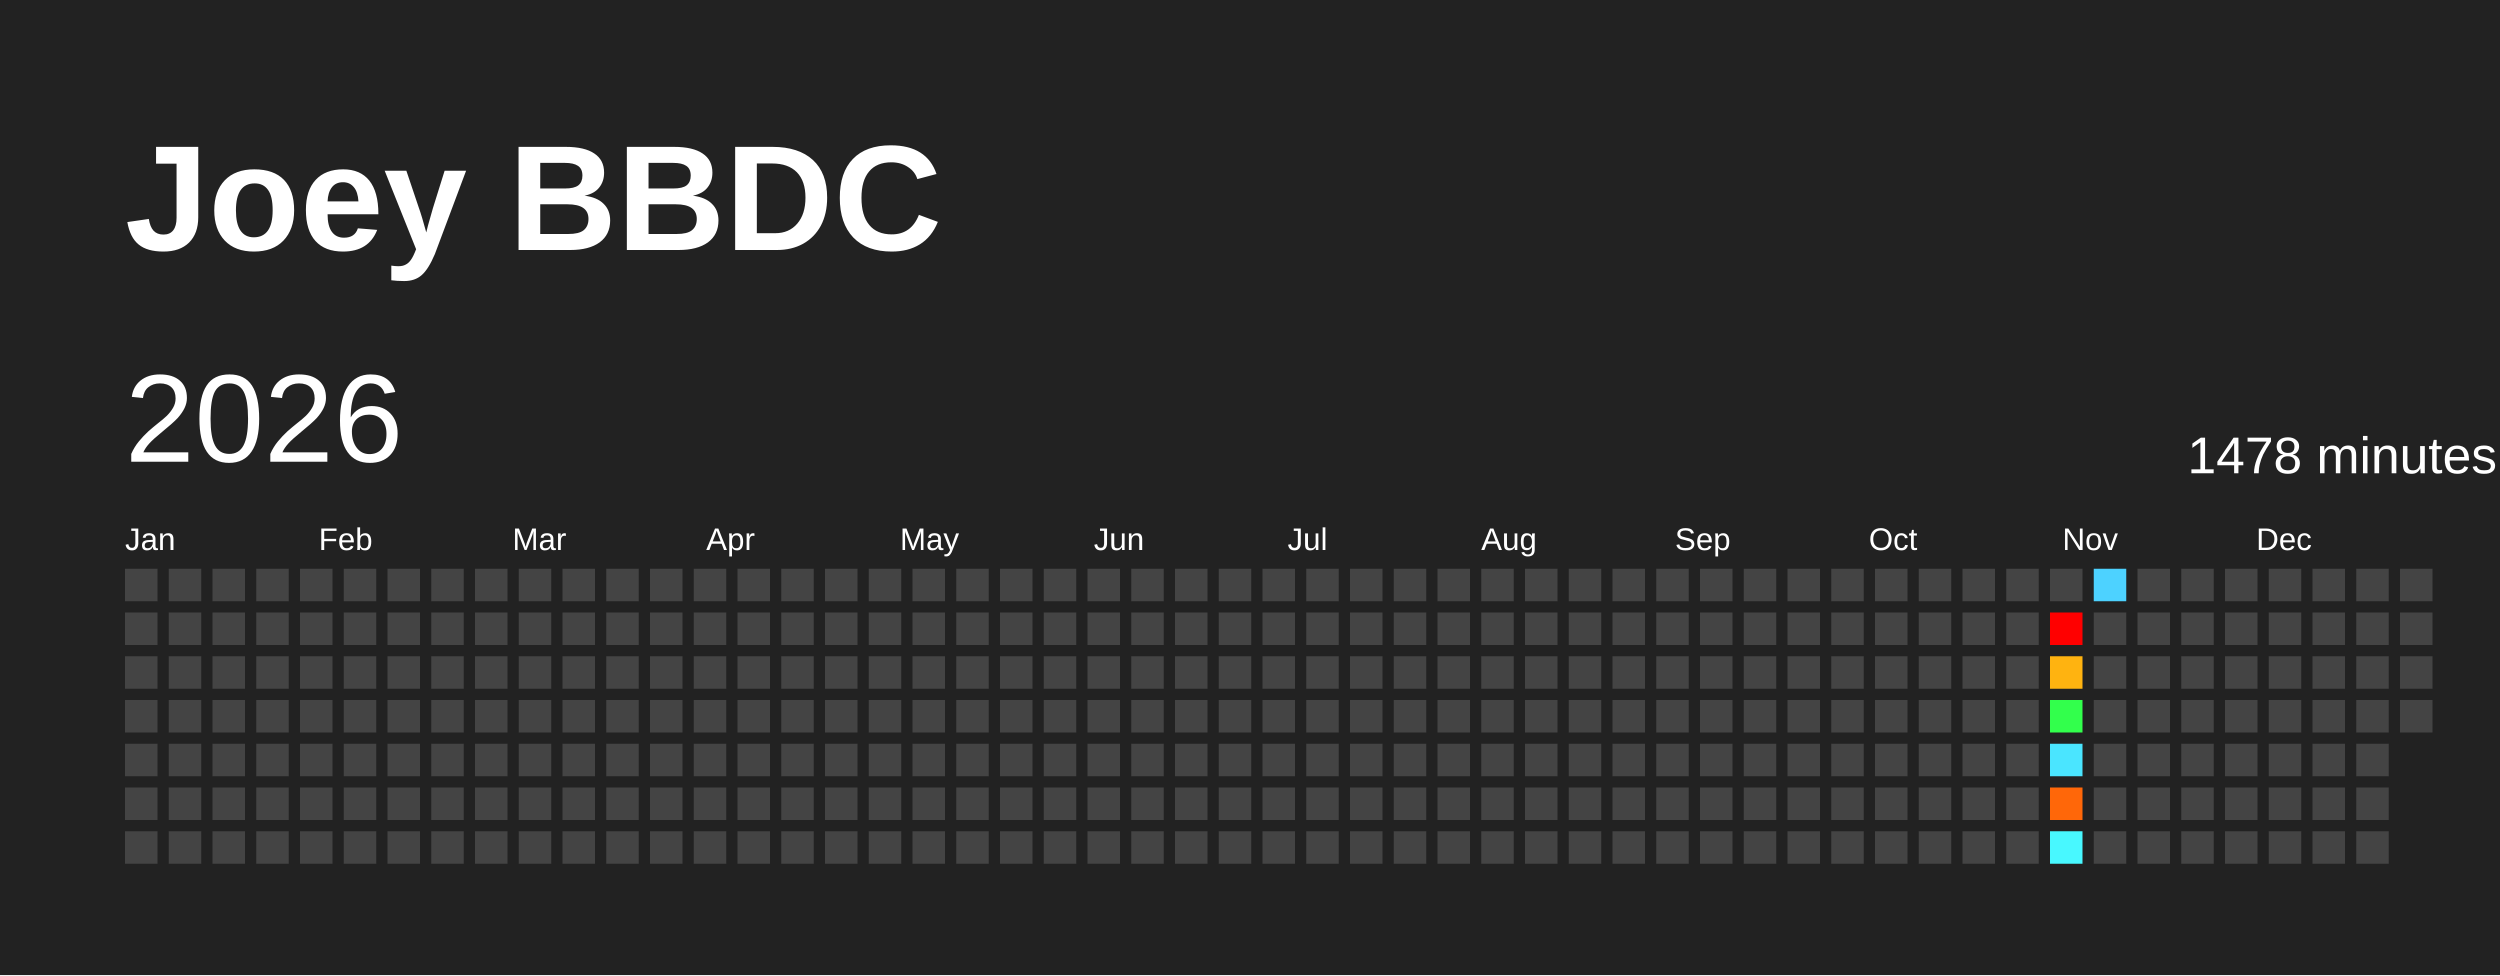
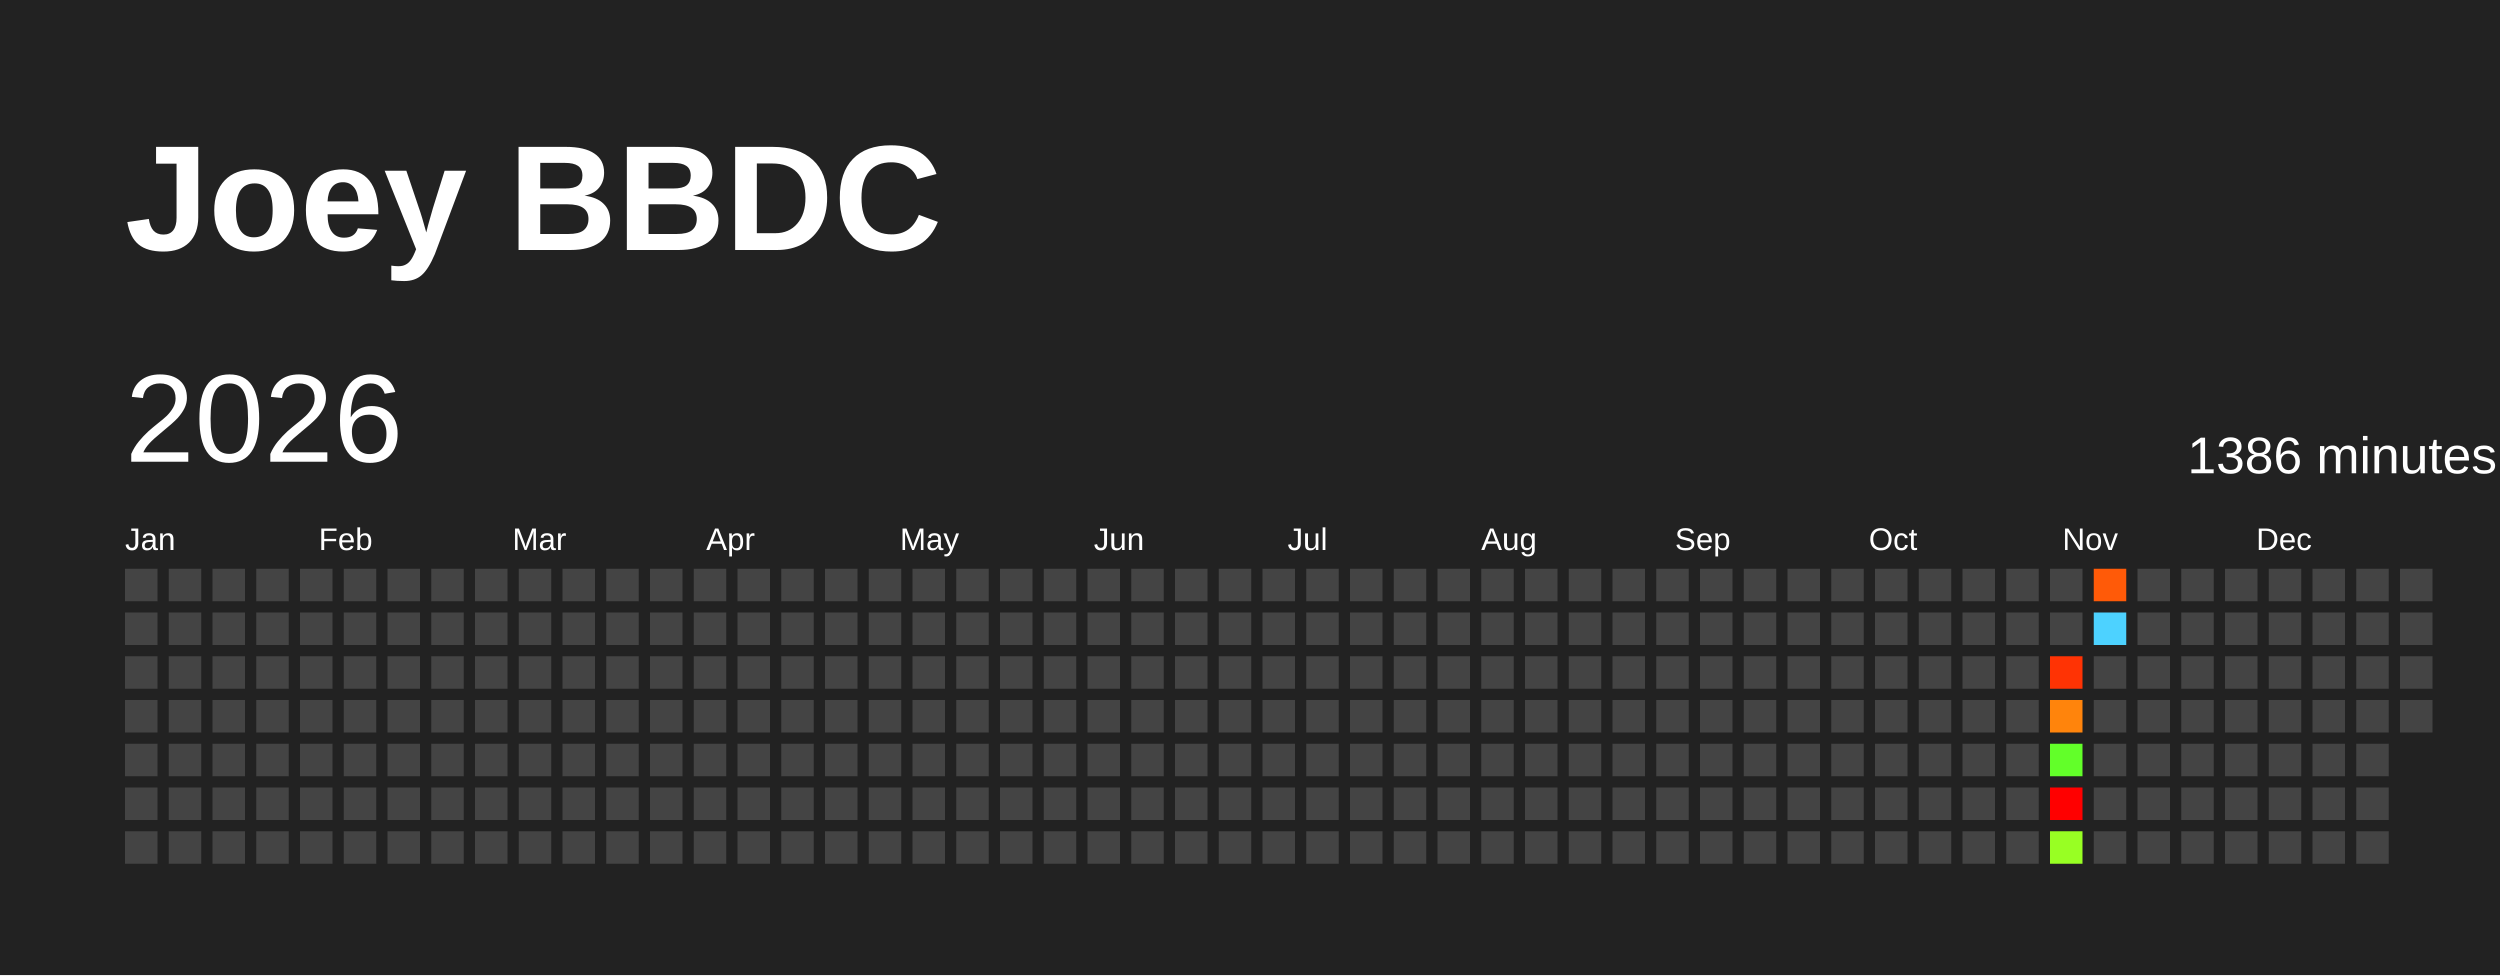
<svg xmlns="http://www.w3.org/2000/svg" baseProfile="full" height="78mm" version="1.1" viewBox="0,0,200,78" width="200mm">
  <defs />
  <rect fill="#222222" height="78" width="200" x="0" y="0" />
  <text fill="#FFFFFF" style="font-size:12px; font-family:Arial; font-weight:bold;" x="10" y="20">Joey BBDC</text>
  <text dominant-baseline="hanging" fill="#FFFFFF" style="font-size:10.0px; font-family:Arial;" x="10" y="30">2026</text>
-   <text dominant-baseline="hanging" fill="#FFFFFF" style="font-size:4.125px; font-family:Arial;" x="175" y="35">1478 minutes</text>
+   <text dominant-baseline="hanging" fill="#FFFFFF" style="font-size:4.125px; font-family:Arial;" x="175" y="35">1386 minutes</text>
  <text fill="#FFFFFF" style="font-size:2.5px; font-family:Arial" x="10.0" y="44">Jan</text>
  <text fill="#FFFFFF" style="font-size:2.5px; font-family:Arial" x="25.5" y="44">Feb</text>
  <text fill="#FFFFFF" style="font-size:2.5px; font-family:Arial" x="41.0" y="44">Mar</text>
  <text fill="#FFFFFF" style="font-size:2.5px; font-family:Arial" x="56.5" y="44">Apr</text>
  <text fill="#FFFFFF" style="font-size:2.5px; font-family:Arial" x="72.0" y="44">May</text>
  <text fill="#FFFFFF" style="font-size:2.5px; font-family:Arial" x="87.5" y="44">Jun</text>
  <text fill="#FFFFFF" style="font-size:2.5px; font-family:Arial" x="103.0" y="44">Jul</text>
  <text fill="#FFFFFF" style="font-size:2.5px; font-family:Arial" x="118.5" y="44">Aug</text>
  <text fill="#FFFFFF" style="font-size:2.5px; font-family:Arial" x="134.0" y="44">Sep</text>
  <text fill="#FFFFFF" style="font-size:2.5px; font-family:Arial" x="149.5" y="44">Oct</text>
  <text fill="#FFFFFF" style="font-size:2.5px; font-family:Arial" x="165.0" y="44">Nov</text>
  <text fill="#FFFFFF" style="font-size:2.5px; font-family:Arial" x="180.5" y="44">Dec</text>
  <rect fill="#444444" height="2.6" width="2.6" x="10.0" y="45.5" />
  <rect fill="#444444" height="2.6" width="2.6" x="10.0" y="49.0" />
  <rect fill="#444444" height="2.6" width="2.6" x="10.0" y="52.5" />
  <rect fill="#444444" height="2.6" width="2.6" x="10.0" y="56.0" />
  <rect fill="#444444" height="2.6" width="2.6" x="10.0" y="59.5" />
  <rect fill="#444444" height="2.6" width="2.6" x="10.0" y="63.0" />
  <rect fill="#444444" height="2.6" width="2.6" x="10.0" y="66.5" />
  <rect fill="#444444" height="2.6" width="2.6" x="13.5" y="45.5" />
  <rect fill="#444444" height="2.6" width="2.6" x="13.5" y="49.0" />
  <rect fill="#444444" height="2.6" width="2.6" x="13.5" y="52.5" />
  <rect fill="#444444" height="2.6" width="2.6" x="13.5" y="56.0" />
  <rect fill="#444444" height="2.6" width="2.6" x="13.5" y="59.5" />
  <rect fill="#444444" height="2.6" width="2.6" x="13.5" y="63.0" />
  <rect fill="#444444" height="2.6" width="2.6" x="13.5" y="66.5" />
  <rect fill="#444444" height="2.6" width="2.6" x="17.0" y="45.5" />
  <rect fill="#444444" height="2.6" width="2.6" x="17.0" y="49.0" />
  <rect fill="#444444" height="2.6" width="2.6" x="17.0" y="52.5" />
  <rect fill="#444444" height="2.6" width="2.6" x="17.0" y="56.0" />
  <rect fill="#444444" height="2.6" width="2.6" x="17.0" y="59.5" />
  <rect fill="#444444" height="2.6" width="2.6" x="17.0" y="63.0" />
  <rect fill="#444444" height="2.6" width="2.6" x="17.0" y="66.5" />
  <rect fill="#444444" height="2.6" width="2.6" x="20.5" y="45.5" />
  <rect fill="#444444" height="2.6" width="2.6" x="20.5" y="49.0" />
  <rect fill="#444444" height="2.6" width="2.6" x="20.5" y="52.5" />
  <rect fill="#444444" height="2.6" width="2.6" x="20.5" y="56.0" />
  <rect fill="#444444" height="2.6" width="2.6" x="20.5" y="59.5" />
  <rect fill="#444444" height="2.6" width="2.6" x="20.5" y="63.0" />
  <rect fill="#444444" height="2.6" width="2.6" x="20.5" y="66.5" />
  <rect fill="#444444" height="2.6" width="2.6" x="24.0" y="45.5" />
  <rect fill="#444444" height="2.6" width="2.6" x="24.0" y="49.0" />
  <rect fill="#444444" height="2.6" width="2.6" x="24.0" y="52.5" />
  <rect fill="#444444" height="2.6" width="2.6" x="24.0" y="56.0" />
  <rect fill="#444444" height="2.6" width="2.6" x="24.0" y="59.5" />
  <rect fill="#444444" height="2.6" width="2.6" x="24.0" y="63.0" />
  <rect fill="#444444" height="2.6" width="2.6" x="24.0" y="66.5" />
  <rect fill="#444444" height="2.6" width="2.6" x="27.5" y="45.5" />
  <rect fill="#444444" height="2.6" width="2.6" x="27.5" y="49.0" />
  <rect fill="#444444" height="2.6" width="2.6" x="27.5" y="52.5" />
  <rect fill="#444444" height="2.6" width="2.6" x="27.5" y="56.0" />
  <rect fill="#444444" height="2.6" width="2.6" x="27.5" y="59.5" />
  <rect fill="#444444" height="2.6" width="2.6" x="27.5" y="63.0" />
  <rect fill="#444444" height="2.6" width="2.6" x="27.5" y="66.5" />
  <rect fill="#444444" height="2.6" width="2.6" x="31.0" y="45.5" />
  <rect fill="#444444" height="2.6" width="2.6" x="31.0" y="49.0" />
  <rect fill="#444444" height="2.6" width="2.6" x="31.0" y="52.5" />
  <rect fill="#444444" height="2.6" width="2.6" x="31.0" y="56.0" />
  <rect fill="#444444" height="2.6" width="2.6" x="31.0" y="59.5" />
  <rect fill="#444444" height="2.6" width="2.6" x="31.0" y="63.0" />
  <rect fill="#444444" height="2.6" width="2.6" x="31.0" y="66.5" />
  <rect fill="#444444" height="2.6" width="2.6" x="34.5" y="45.5" />
  <rect fill="#444444" height="2.6" width="2.6" x="34.5" y="49.0" />
  <rect fill="#444444" height="2.6" width="2.6" x="34.5" y="52.5" />
  <rect fill="#444444" height="2.6" width="2.6" x="34.5" y="56.0" />
  <rect fill="#444444" height="2.6" width="2.6" x="34.5" y="59.5" />
  <rect fill="#444444" height="2.6" width="2.6" x="34.5" y="63.0" />
  <rect fill="#444444" height="2.6" width="2.6" x="34.5" y="66.5" />
  <rect fill="#444444" height="2.6" width="2.6" x="38.0" y="45.5" />
  <rect fill="#444444" height="2.6" width="2.6" x="38.0" y="49.0" />
  <rect fill="#444444" height="2.6" width="2.6" x="38.0" y="52.5" />
  <rect fill="#444444" height="2.6" width="2.6" x="38.0" y="56.0" />
  <rect fill="#444444" height="2.6" width="2.6" x="38.0" y="59.5" />
  <rect fill="#444444" height="2.6" width="2.6" x="38.0" y="63.0" />
  <rect fill="#444444" height="2.6" width="2.6" x="38.0" y="66.5" />
  <rect fill="#444444" height="2.6" width="2.6" x="41.5" y="45.5" />
  <rect fill="#444444" height="2.6" width="2.6" x="41.5" y="49.0" />
  <rect fill="#444444" height="2.6" width="2.6" x="41.5" y="52.5" />
  <rect fill="#444444" height="2.6" width="2.6" x="41.5" y="56.0" />
  <rect fill="#444444" height="2.6" width="2.6" x="41.5" y="59.5" />
  <rect fill="#444444" height="2.6" width="2.6" x="41.5" y="63.0" />
  <rect fill="#444444" height="2.6" width="2.6" x="41.5" y="66.5" />
  <rect fill="#444444" height="2.6" width="2.6" x="45.0" y="45.5" />
  <rect fill="#444444" height="2.6" width="2.6" x="45.0" y="49.0" />
  <rect fill="#444444" height="2.6" width="2.6" x="45.0" y="52.5" />
  <rect fill="#444444" height="2.6" width="2.6" x="45.0" y="56.0" />
  <rect fill="#444444" height="2.6" width="2.6" x="45.0" y="59.5" />
  <rect fill="#444444" height="2.6" width="2.6" x="45.0" y="63.0" />
  <rect fill="#444444" height="2.6" width="2.6" x="45.0" y="66.5" />
  <rect fill="#444444" height="2.6" width="2.6" x="48.5" y="45.5" />
  <rect fill="#444444" height="2.6" width="2.6" x="48.5" y="49.0" />
  <rect fill="#444444" height="2.6" width="2.6" x="48.5" y="52.5" />
  <rect fill="#444444" height="2.6" width="2.6" x="48.5" y="56.0" />
  <rect fill="#444444" height="2.6" width="2.6" x="48.5" y="59.5" />
  <rect fill="#444444" height="2.6" width="2.6" x="48.5" y="63.0" />
  <rect fill="#444444" height="2.6" width="2.6" x="48.5" y="66.5" />
  <rect fill="#444444" height="2.6" width="2.6" x="52.0" y="45.5" />
  <rect fill="#444444" height="2.6" width="2.6" x="52.0" y="49.0" />
  <rect fill="#444444" height="2.6" width="2.6" x="52.0" y="52.5" />
  <rect fill="#444444" height="2.6" width="2.6" x="52.0" y="56.0" />
  <rect fill="#444444" height="2.6" width="2.6" x="52.0" y="59.5" />
  <rect fill="#444444" height="2.6" width="2.6" x="52.0" y="63.0" />
  <rect fill="#444444" height="2.6" width="2.6" x="52.0" y="66.5" />
  <rect fill="#444444" height="2.6" width="2.6" x="55.5" y="45.5" />
  <rect fill="#444444" height="2.6" width="2.6" x="55.5" y="49.0" />
  <rect fill="#444444" height="2.6" width="2.6" x="55.5" y="52.5" />
  <rect fill="#444444" height="2.6" width="2.6" x="55.5" y="56.0" />
  <rect fill="#444444" height="2.6" width="2.6" x="55.5" y="59.5" />
  <rect fill="#444444" height="2.6" width="2.6" x="55.5" y="63.0" />
  <rect fill="#444444" height="2.6" width="2.6" x="55.5" y="66.5" />
  <rect fill="#444444" height="2.6" width="2.6" x="59.0" y="45.5" />
  <rect fill="#444444" height="2.6" width="2.6" x="59.0" y="49.0" />
  <rect fill="#444444" height="2.6" width="2.6" x="59.0" y="52.5" />
  <rect fill="#444444" height="2.6" width="2.6" x="59.0" y="56.0" />
  <rect fill="#444444" height="2.6" width="2.6" x="59.0" y="59.5" />
  <rect fill="#444444" height="2.6" width="2.6" x="59.0" y="63.0" />
  <rect fill="#444444" height="2.6" width="2.6" x="59.0" y="66.5" />
  <rect fill="#444444" height="2.6" width="2.6" x="62.5" y="45.5" />
  <rect fill="#444444" height="2.6" width="2.6" x="62.5" y="49.0" />
  <rect fill="#444444" height="2.6" width="2.6" x="62.5" y="52.5" />
  <rect fill="#444444" height="2.6" width="2.6" x="62.5" y="56.0" />
  <rect fill="#444444" height="2.6" width="2.6" x="62.5" y="59.5" />
  <rect fill="#444444" height="2.6" width="2.6" x="62.5" y="63.0" />
  <rect fill="#444444" height="2.6" width="2.6" x="62.5" y="66.5" />
  <rect fill="#444444" height="2.6" width="2.6" x="66.0" y="45.5" />
  <rect fill="#444444" height="2.6" width="2.6" x="66.0" y="49.0" />
  <rect fill="#444444" height="2.6" width="2.6" x="66.0" y="52.5" />
  <rect fill="#444444" height="2.6" width="2.6" x="66.0" y="56.0" />
  <rect fill="#444444" height="2.6" width="2.6" x="66.0" y="59.5" />
  <rect fill="#444444" height="2.6" width="2.6" x="66.0" y="63.0" />
  <rect fill="#444444" height="2.6" width="2.6" x="66.0" y="66.5" />
  <rect fill="#444444" height="2.6" width="2.6" x="69.5" y="45.5" />
  <rect fill="#444444" height="2.6" width="2.6" x="69.5" y="49.0" />
  <rect fill="#444444" height="2.6" width="2.6" x="69.5" y="52.5" />
  <rect fill="#444444" height="2.6" width="2.6" x="69.5" y="56.0" />
  <rect fill="#444444" height="2.6" width="2.6" x="69.5" y="59.5" />
  <rect fill="#444444" height="2.6" width="2.6" x="69.5" y="63.0" />
  <rect fill="#444444" height="2.6" width="2.6" x="69.5" y="66.5" />
  <rect fill="#444444" height="2.6" width="2.6" x="73.0" y="45.5" />
  <rect fill="#444444" height="2.6" width="2.6" x="73.0" y="49.0" />
  <rect fill="#444444" height="2.6" width="2.6" x="73.0" y="52.5" />
  <rect fill="#444444" height="2.6" width="2.6" x="73.0" y="56.0" />
  <rect fill="#444444" height="2.6" width="2.6" x="73.0" y="59.5" />
  <rect fill="#444444" height="2.6" width="2.6" x="73.0" y="63.0" />
  <rect fill="#444444" height="2.6" width="2.6" x="73.0" y="66.5" />
  <rect fill="#444444" height="2.6" width="2.6" x="76.5" y="45.5" />
  <rect fill="#444444" height="2.6" width="2.6" x="76.5" y="49.0" />
  <rect fill="#444444" height="2.6" width="2.6" x="76.5" y="52.5" />
  <rect fill="#444444" height="2.6" width="2.6" x="76.5" y="56.0" />
  <rect fill="#444444" height="2.6" width="2.6" x="76.5" y="59.5" />
  <rect fill="#444444" height="2.6" width="2.6" x="76.5" y="63.0" />
  <rect fill="#444444" height="2.6" width="2.6" x="76.5" y="66.5" />
  <rect fill="#444444" height="2.6" width="2.6" x="80.0" y="45.5" />
  <rect fill="#444444" height="2.6" width="2.6" x="80.0" y="49.0" />
  <rect fill="#444444" height="2.6" width="2.6" x="80.0" y="52.5" />
  <rect fill="#444444" height="2.6" width="2.6" x="80.0" y="56.0" />
  <rect fill="#444444" height="2.6" width="2.6" x="80.0" y="59.5" />
  <rect fill="#444444" height="2.6" width="2.6" x="80.0" y="63.0" />
  <rect fill="#444444" height="2.6" width="2.6" x="80.0" y="66.5" />
  <rect fill="#444444" height="2.6" width="2.6" x="83.5" y="45.5" />
  <rect fill="#444444" height="2.6" width="2.6" x="83.5" y="49.0" />
  <rect fill="#444444" height="2.6" width="2.6" x="83.5" y="52.5" />
  <rect fill="#444444" height="2.6" width="2.6" x="83.5" y="56.0" />
  <rect fill="#444444" height="2.6" width="2.6" x="83.5" y="59.5" />
  <rect fill="#444444" height="2.6" width="2.6" x="83.5" y="63.0" />
  <rect fill="#444444" height="2.6" width="2.6" x="83.5" y="66.5" />
  <rect fill="#444444" height="2.6" width="2.6" x="87.0" y="45.5" />
  <rect fill="#444444" height="2.6" width="2.6" x="87.0" y="49.0" />
  <rect fill="#444444" height="2.6" width="2.6" x="87.0" y="52.5" />
  <rect fill="#444444" height="2.6" width="2.6" x="87.0" y="56.0" />
  <rect fill="#444444" height="2.6" width="2.6" x="87.0" y="59.5" />
  <rect fill="#444444" height="2.6" width="2.6" x="87.0" y="63.0" />
  <rect fill="#444444" height="2.6" width="2.6" x="87.0" y="66.5" />
  <rect fill="#444444" height="2.6" width="2.6" x="90.5" y="45.5" />
  <rect fill="#444444" height="2.6" width="2.6" x="90.5" y="49.0" />
  <rect fill="#444444" height="2.6" width="2.6" x="90.5" y="52.5" />
  <rect fill="#444444" height="2.6" width="2.6" x="90.5" y="56.0" />
  <rect fill="#444444" height="2.6" width="2.6" x="90.5" y="59.5" />
  <rect fill="#444444" height="2.6" width="2.6" x="90.5" y="63.0" />
  <rect fill="#444444" height="2.6" width="2.6" x="90.5" y="66.5" />
  <rect fill="#444444" height="2.6" width="2.6" x="94.0" y="45.5" />
  <rect fill="#444444" height="2.6" width="2.6" x="94.0" y="49.0" />
  <rect fill="#444444" height="2.6" width="2.6" x="94.0" y="52.5" />
  <rect fill="#444444" height="2.6" width="2.6" x="94.0" y="56.0" />
  <rect fill="#444444" height="2.6" width="2.6" x="94.0" y="59.5" />
  <rect fill="#444444" height="2.6" width="2.6" x="94.0" y="63.0" />
  <rect fill="#444444" height="2.6" width="2.6" x="94.0" y="66.5" />
  <rect fill="#444444" height="2.6" width="2.6" x="97.5" y="45.5" />
  <rect fill="#444444" height="2.6" width="2.6" x="97.5" y="49.0" />
  <rect fill="#444444" height="2.6" width="2.6" x="97.5" y="52.5" />
  <rect fill="#444444" height="2.6" width="2.6" x="97.5" y="56.0" />
  <rect fill="#444444" height="2.6" width="2.6" x="97.5" y="59.5" />
  <rect fill="#444444" height="2.6" width="2.6" x="97.5" y="63.0" />
  <rect fill="#444444" height="2.6" width="2.6" x="97.5" y="66.5" />
  <rect fill="#444444" height="2.6" width="2.6" x="101.0" y="45.5" />
  <rect fill="#444444" height="2.6" width="2.6" x="101.0" y="49.0" />
  <rect fill="#444444" height="2.6" width="2.6" x="101.0" y="52.5" />
  <rect fill="#444444" height="2.6" width="2.6" x="101.0" y="56.0" />
  <rect fill="#444444" height="2.6" width="2.6" x="101.0" y="59.5" />
  <rect fill="#444444" height="2.6" width="2.6" x="101.0" y="63.0" />
  <rect fill="#444444" height="2.6" width="2.6" x="101.0" y="66.5" />
  <rect fill="#444444" height="2.6" width="2.6" x="104.5" y="45.5" />
  <rect fill="#444444" height="2.6" width="2.6" x="104.5" y="49.0" />
  <rect fill="#444444" height="2.6" width="2.6" x="104.5" y="52.5" />
  <rect fill="#444444" height="2.6" width="2.6" x="104.5" y="56.0" />
  <rect fill="#444444" height="2.6" width="2.6" x="104.5" y="59.5" />
  <rect fill="#444444" height="2.6" width="2.6" x="104.5" y="63.0" />
  <rect fill="#444444" height="2.6" width="2.6" x="104.5" y="66.5" />
  <rect fill="#444444" height="2.6" width="2.6" x="108.0" y="45.5" />
  <rect fill="#444444" height="2.6" width="2.6" x="108.0" y="49.0" />
  <rect fill="#444444" height="2.6" width="2.6" x="108.0" y="52.5" />
  <rect fill="#444444" height="2.6" width="2.6" x="108.0" y="56.0" />
  <rect fill="#444444" height="2.6" width="2.6" x="108.0" y="59.5" />
  <rect fill="#444444" height="2.6" width="2.6" x="108.0" y="63.0" />
  <rect fill="#444444" height="2.6" width="2.6" x="108.0" y="66.5" />
  <rect fill="#444444" height="2.6" width="2.6" x="111.5" y="45.5" />
  <rect fill="#444444" height="2.6" width="2.6" x="111.5" y="49.0" />
  <rect fill="#444444" height="2.6" width="2.6" x="111.5" y="52.5" />
  <rect fill="#444444" height="2.6" width="2.6" x="111.5" y="56.0" />
  <rect fill="#444444" height="2.6" width="2.6" x="111.5" y="59.5" />
  <rect fill="#444444" height="2.6" width="2.6" x="111.5" y="63.0" />
  <rect fill="#444444" height="2.6" width="2.6" x="111.5" y="66.5" />
  <rect fill="#444444" height="2.6" width="2.6" x="115.0" y="45.5" />
  <rect fill="#444444" height="2.6" width="2.6" x="115.0" y="49.0" />
  <rect fill="#444444" height="2.6" width="2.6" x="115.0" y="52.5" />
  <rect fill="#444444" height="2.6" width="2.6" x="115.0" y="56.0" />
  <rect fill="#444444" height="2.6" width="2.6" x="115.0" y="59.5" />
  <rect fill="#444444" height="2.6" width="2.6" x="115.0" y="63.0" />
  <rect fill="#444444" height="2.6" width="2.6" x="115.0" y="66.5" />
  <rect fill="#444444" height="2.6" width="2.6" x="118.5" y="45.5" />
  <rect fill="#444444" height="2.6" width="2.6" x="118.5" y="49.0" />
  <rect fill="#444444" height="2.6" width="2.6" x="118.5" y="52.5" />
  <rect fill="#444444" height="2.6" width="2.6" x="118.5" y="56.0" />
  <rect fill="#444444" height="2.6" width="2.6" x="118.5" y="59.5" />
  <rect fill="#444444" height="2.6" width="2.6" x="118.5" y="63.0" />
  <rect fill="#444444" height="2.6" width="2.6" x="118.5" y="66.5" />
  <rect fill="#444444" height="2.6" width="2.6" x="122.0" y="45.5" />
  <rect fill="#444444" height="2.6" width="2.6" x="122.0" y="49.0" />
  <rect fill="#444444" height="2.6" width="2.6" x="122.0" y="52.5" />
  <rect fill="#444444" height="2.6" width="2.6" x="122.0" y="56.0" />
  <rect fill="#444444" height="2.6" width="2.6" x="122.0" y="59.5" />
  <rect fill="#444444" height="2.6" width="2.6" x="122.0" y="63.0" />
  <rect fill="#444444" height="2.6" width="2.6" x="122.0" y="66.5" />
  <rect fill="#444444" height="2.6" width="2.6" x="125.5" y="45.5" />
  <rect fill="#444444" height="2.6" width="2.6" x="125.5" y="49.0" />
  <rect fill="#444444" height="2.6" width="2.6" x="125.5" y="52.5" />
  <rect fill="#444444" height="2.6" width="2.6" x="125.5" y="56.0" />
  <rect fill="#444444" height="2.6" width="2.6" x="125.5" y="59.5" />
  <rect fill="#444444" height="2.6" width="2.6" x="125.5" y="63.0" />
  <rect fill="#444444" height="2.6" width="2.6" x="125.5" y="66.5" />
  <rect fill="#444444" height="2.6" width="2.6" x="129.0" y="45.5" />
  <rect fill="#444444" height="2.6" width="2.6" x="129.0" y="49.0" />
  <rect fill="#444444" height="2.6" width="2.6" x="129.0" y="52.5" />
  <rect fill="#444444" height="2.6" width="2.6" x="129.0" y="56.0" />
  <rect fill="#444444" height="2.6" width="2.6" x="129.0" y="59.5" />
  <rect fill="#444444" height="2.6" width="2.6" x="129.0" y="63.0" />
  <rect fill="#444444" height="2.6" width="2.6" x="129.0" y="66.5" />
  <rect fill="#444444" height="2.6" width="2.6" x="132.5" y="45.5" />
  <rect fill="#444444" height="2.6" width="2.6" x="132.5" y="49.0" />
  <rect fill="#444444" height="2.6" width="2.6" x="132.5" y="52.5" />
  <rect fill="#444444" height="2.6" width="2.6" x="132.5" y="56.0" />
  <rect fill="#444444" height="2.6" width="2.6" x="132.5" y="59.5" />
  <rect fill="#444444" height="2.6" width="2.6" x="132.5" y="63.0" />
  <rect fill="#444444" height="2.6" width="2.6" x="132.5" y="66.5" />
  <rect fill="#444444" height="2.6" width="2.6" x="136.0" y="45.5" />
  <rect fill="#444444" height="2.6" width="2.6" x="136.0" y="49.0" />
  <rect fill="#444444" height="2.6" width="2.6" x="136.0" y="52.5" />
  <rect fill="#444444" height="2.6" width="2.6" x="136.0" y="56.0" />
  <rect fill="#444444" height="2.6" width="2.6" x="136.0" y="59.5" />
  <rect fill="#444444" height="2.6" width="2.6" x="136.0" y="63.0" />
  <rect fill="#444444" height="2.6" width="2.6" x="136.0" y="66.5" />
  <rect fill="#444444" height="2.6" width="2.6" x="139.5" y="45.5" />
  <rect fill="#444444" height="2.6" width="2.6" x="139.5" y="49.0" />
  <rect fill="#444444" height="2.6" width="2.6" x="139.5" y="52.5" />
  <rect fill="#444444" height="2.6" width="2.6" x="139.5" y="56.0" />
  <rect fill="#444444" height="2.6" width="2.6" x="139.5" y="59.5" />
  <rect fill="#444444" height="2.6" width="2.6" x="139.5" y="63.0" />
  <rect fill="#444444" height="2.6" width="2.6" x="139.5" y="66.5" />
  <rect fill="#444444" height="2.6" width="2.6" x="143.0" y="45.5" />
  <rect fill="#444444" height="2.6" width="2.6" x="143.0" y="49.0" />
  <rect fill="#444444" height="2.6" width="2.6" x="143.0" y="52.5" />
  <rect fill="#444444" height="2.6" width="2.6" x="143.0" y="56.0" />
  <rect fill="#444444" height="2.6" width="2.6" x="143.0" y="59.5" />
  <rect fill="#444444" height="2.6" width="2.6" x="143.0" y="63.0" />
  <rect fill="#444444" height="2.6" width="2.6" x="143.0" y="66.5" />
  <rect fill="#444444" height="2.6" width="2.6" x="146.5" y="45.5" />
  <rect fill="#444444" height="2.6" width="2.6" x="146.5" y="49.0" />
  <rect fill="#444444" height="2.6" width="2.6" x="146.5" y="52.5" />
  <rect fill="#444444" height="2.6" width="2.6" x="146.5" y="56.0" />
  <rect fill="#444444" height="2.6" width="2.6" x="146.5" y="59.5" />
  <rect fill="#444444" height="2.6" width="2.6" x="146.5" y="63.0" />
  <rect fill="#444444" height="2.6" width="2.6" x="146.5" y="66.5" />
  <rect fill="#444444" height="2.6" width="2.6" x="150.0" y="45.5" />
  <rect fill="#444444" height="2.6" width="2.6" x="150.0" y="49.0" />
  <rect fill="#444444" height="2.6" width="2.6" x="150.0" y="52.5" />
  <rect fill="#444444" height="2.6" width="2.6" x="150.0" y="56.0" />
  <rect fill="#444444" height="2.6" width="2.6" x="150.0" y="59.5" />
  <rect fill="#444444" height="2.6" width="2.6" x="150.0" y="63.0" />
  <rect fill="#444444" height="2.6" width="2.6" x="150.0" y="66.5" />
  <rect fill="#444444" height="2.6" width="2.6" x="153.5" y="45.5" />
  <rect fill="#444444" height="2.6" width="2.6" x="153.5" y="49.0" />
  <rect fill="#444444" height="2.6" width="2.6" x="153.5" y="52.5" />
  <rect fill="#444444" height="2.6" width="2.6" x="153.5" y="56.0" />
  <rect fill="#444444" height="2.6" width="2.6" x="153.5" y="59.5" />
  <rect fill="#444444" height="2.6" width="2.6" x="153.5" y="63.0" />
  <rect fill="#444444" height="2.6" width="2.6" x="153.5" y="66.5" />
  <rect fill="#444444" height="2.6" width="2.6" x="157.0" y="45.5" />
  <rect fill="#444444" height="2.6" width="2.6" x="157.0" y="49.0" />
  <rect fill="#444444" height="2.6" width="2.6" x="157.0" y="52.5" />
  <rect fill="#444444" height="2.6" width="2.6" x="157.0" y="56.0" />
  <rect fill="#444444" height="2.6" width="2.6" x="157.0" y="59.5" />
  <rect fill="#444444" height="2.6" width="2.6" x="157.0" y="63.0" />
  <rect fill="#444444" height="2.6" width="2.6" x="157.0" y="66.5" />
  <rect fill="#444444" height="2.6" width="2.6" x="160.5" y="45.5" />
  <rect fill="#444444" height="2.6" width="2.6" x="160.5" y="49.0" />
  <rect fill="#444444" height="2.6" width="2.6" x="160.5" y="52.5" />
  <rect fill="#444444" height="2.6" width="2.6" x="160.5" y="56.0" />
  <rect fill="#444444" height="2.6" width="2.6" x="160.5" y="59.5" />
  <rect fill="#444444" height="2.6" width="2.6" x="160.5" y="63.0" />
  <rect fill="#444444" height="2.6" width="2.6" x="160.5" y="66.5" />
  <rect fill="#444444" height="2.6" width="2.6" x="164.0" y="45.5" />
-   <rect fill="red" height="2.6" width="2.6" x="164.0" y="49.0" />
-   <rect fill="#ffb310" height="2.6" width="2.6" x="164.0" y="52.5" />
-   <rect fill="#32ff4c" height="2.6" width="2.6" x="164.0" y="56.0" />
-   <rect fill="#4ae5ff" height="2.6" width="2.6" x="164.0" y="59.5" />
-   <rect fill="#ff6709" height="2.6" width="2.6" x="164.0" y="63.0" />
-   <rect fill="#48f8ff" height="2.6" width="2.6" x="164.0" y="66.5" />
-   <rect fill="#4dd2ff" height="2.6" width="2.6" x="167.5" y="45.5" />
-   <rect fill="#444444" height="2.6" width="2.6" x="167.5" y="49.0" />
+   <rect fill="#444444" height="2.6" width="2.6" x="164.0" y="49.0" />
+   <rect fill="#ff3304" height="2.6" width="2.6" x="164.0" y="52.5" />
+   <rect fill="#ff840c" height="2.6" width="2.6" x="164.0" y="56.0" />
+   <rect fill="#62ff29" height="2.6" width="2.6" x="164.0" y="59.5" />
+   <rect fill="red" height="2.6" width="2.6" x="164.0" y="63.0" />
+   <rect fill="#98ff23" height="2.6" width="2.6" x="164.0" y="66.5" />
+   <rect fill="#ff5a08" height="2.6" width="2.6" x="167.5" y="45.5" />
+   <rect fill="#4dd2ff" height="2.6" width="2.6" x="167.5" y="49.0" />
  <rect fill="#444444" height="2.6" width="2.6" x="167.5" y="52.5" />
  <rect fill="#444444" height="2.6" width="2.6" x="167.5" y="56.0" />
  <rect fill="#444444" height="2.6" width="2.6" x="167.5" y="59.5" />
  <rect fill="#444444" height="2.6" width="2.6" x="167.5" y="63.0" />
  <rect fill="#444444" height="2.6" width="2.6" x="167.5" y="66.5" />
  <rect fill="#444444" height="2.6" width="2.6" x="171.0" y="45.5" />
  <rect fill="#444444" height="2.6" width="2.6" x="171.0" y="49.0" />
  <rect fill="#444444" height="2.6" width="2.6" x="171.0" y="52.5" />
  <rect fill="#444444" height="2.6" width="2.6" x="171.0" y="56.0" />
  <rect fill="#444444" height="2.6" width="2.6" x="171.0" y="59.5" />
  <rect fill="#444444" height="2.6" width="2.6" x="171.0" y="63.0" />
  <rect fill="#444444" height="2.6" width="2.6" x="171.0" y="66.5" />
  <rect fill="#444444" height="2.6" width="2.6" x="174.5" y="45.5" />
  <rect fill="#444444" height="2.6" width="2.6" x="174.5" y="49.0" />
  <rect fill="#444444" height="2.6" width="2.6" x="174.5" y="52.5" />
  <rect fill="#444444" height="2.6" width="2.6" x="174.5" y="56.0" />
  <rect fill="#444444" height="2.6" width="2.6" x="174.5" y="59.5" />
  <rect fill="#444444" height="2.6" width="2.6" x="174.5" y="63.0" />
  <rect fill="#444444" height="2.6" width="2.6" x="174.5" y="66.5" />
  <rect fill="#444444" height="2.6" width="2.6" x="178.0" y="45.5" />
  <rect fill="#444444" height="2.6" width="2.6" x="178.0" y="49.0" />
  <rect fill="#444444" height="2.6" width="2.6" x="178.0" y="52.5" />
  <rect fill="#444444" height="2.6" width="2.6" x="178.0" y="56.0" />
  <rect fill="#444444" height="2.6" width="2.6" x="178.0" y="59.5" />
  <rect fill="#444444" height="2.6" width="2.6" x="178.0" y="63.0" />
  <rect fill="#444444" height="2.6" width="2.6" x="178.0" y="66.5" />
  <rect fill="#444444" height="2.6" width="2.6" x="181.5" y="45.5" />
  <rect fill="#444444" height="2.6" width="2.6" x="181.5" y="49.0" />
  <rect fill="#444444" height="2.6" width="2.6" x="181.5" y="52.5" />
  <rect fill="#444444" height="2.6" width="2.6" x="181.5" y="56.0" />
  <rect fill="#444444" height="2.6" width="2.6" x="181.5" y="59.5" />
  <rect fill="#444444" height="2.6" width="2.6" x="181.5" y="63.0" />
  <rect fill="#444444" height="2.6" width="2.6" x="181.5" y="66.5" />
  <rect fill="#444444" height="2.6" width="2.6" x="185.0" y="45.5" />
  <rect fill="#444444" height="2.6" width="2.6" x="185.0" y="49.0" />
  <rect fill="#444444" height="2.6" width="2.6" x="185.0" y="52.5" />
  <rect fill="#444444" height="2.6" width="2.6" x="185.0" y="56.0" />
  <rect fill="#444444" height="2.6" width="2.6" x="185.0" y="59.5" />
  <rect fill="#444444" height="2.6" width="2.6" x="185.0" y="63.0" />
  <rect fill="#444444" height="2.6" width="2.6" x="185.0" y="66.5" />
  <rect fill="#444444" height="2.6" width="2.6" x="188.5" y="45.5" />
  <rect fill="#444444" height="2.6" width="2.6" x="188.5" y="49.0" />
  <rect fill="#444444" height="2.6" width="2.6" x="188.5" y="52.5" />
  <rect fill="#444444" height="2.6" width="2.6" x="188.5" y="56.0" />
  <rect fill="#444444" height="2.6" width="2.6" x="188.5" y="59.5" />
  <rect fill="#444444" height="2.6" width="2.6" x="188.5" y="63.0" />
  <rect fill="#444444" height="2.6" width="2.6" x="188.5" y="66.5" />
  <rect fill="#444444" height="2.6" width="2.6" x="192.0" y="45.5" />
  <rect fill="#444444" height="2.6" width="2.6" x="192.0" y="49.0" />
  <rect fill="#444444" height="2.6" width="2.6" x="192.0" y="52.5" />
  <rect fill="#444444" height="2.6" width="2.6" x="192.0" y="56.0" />
</svg>
